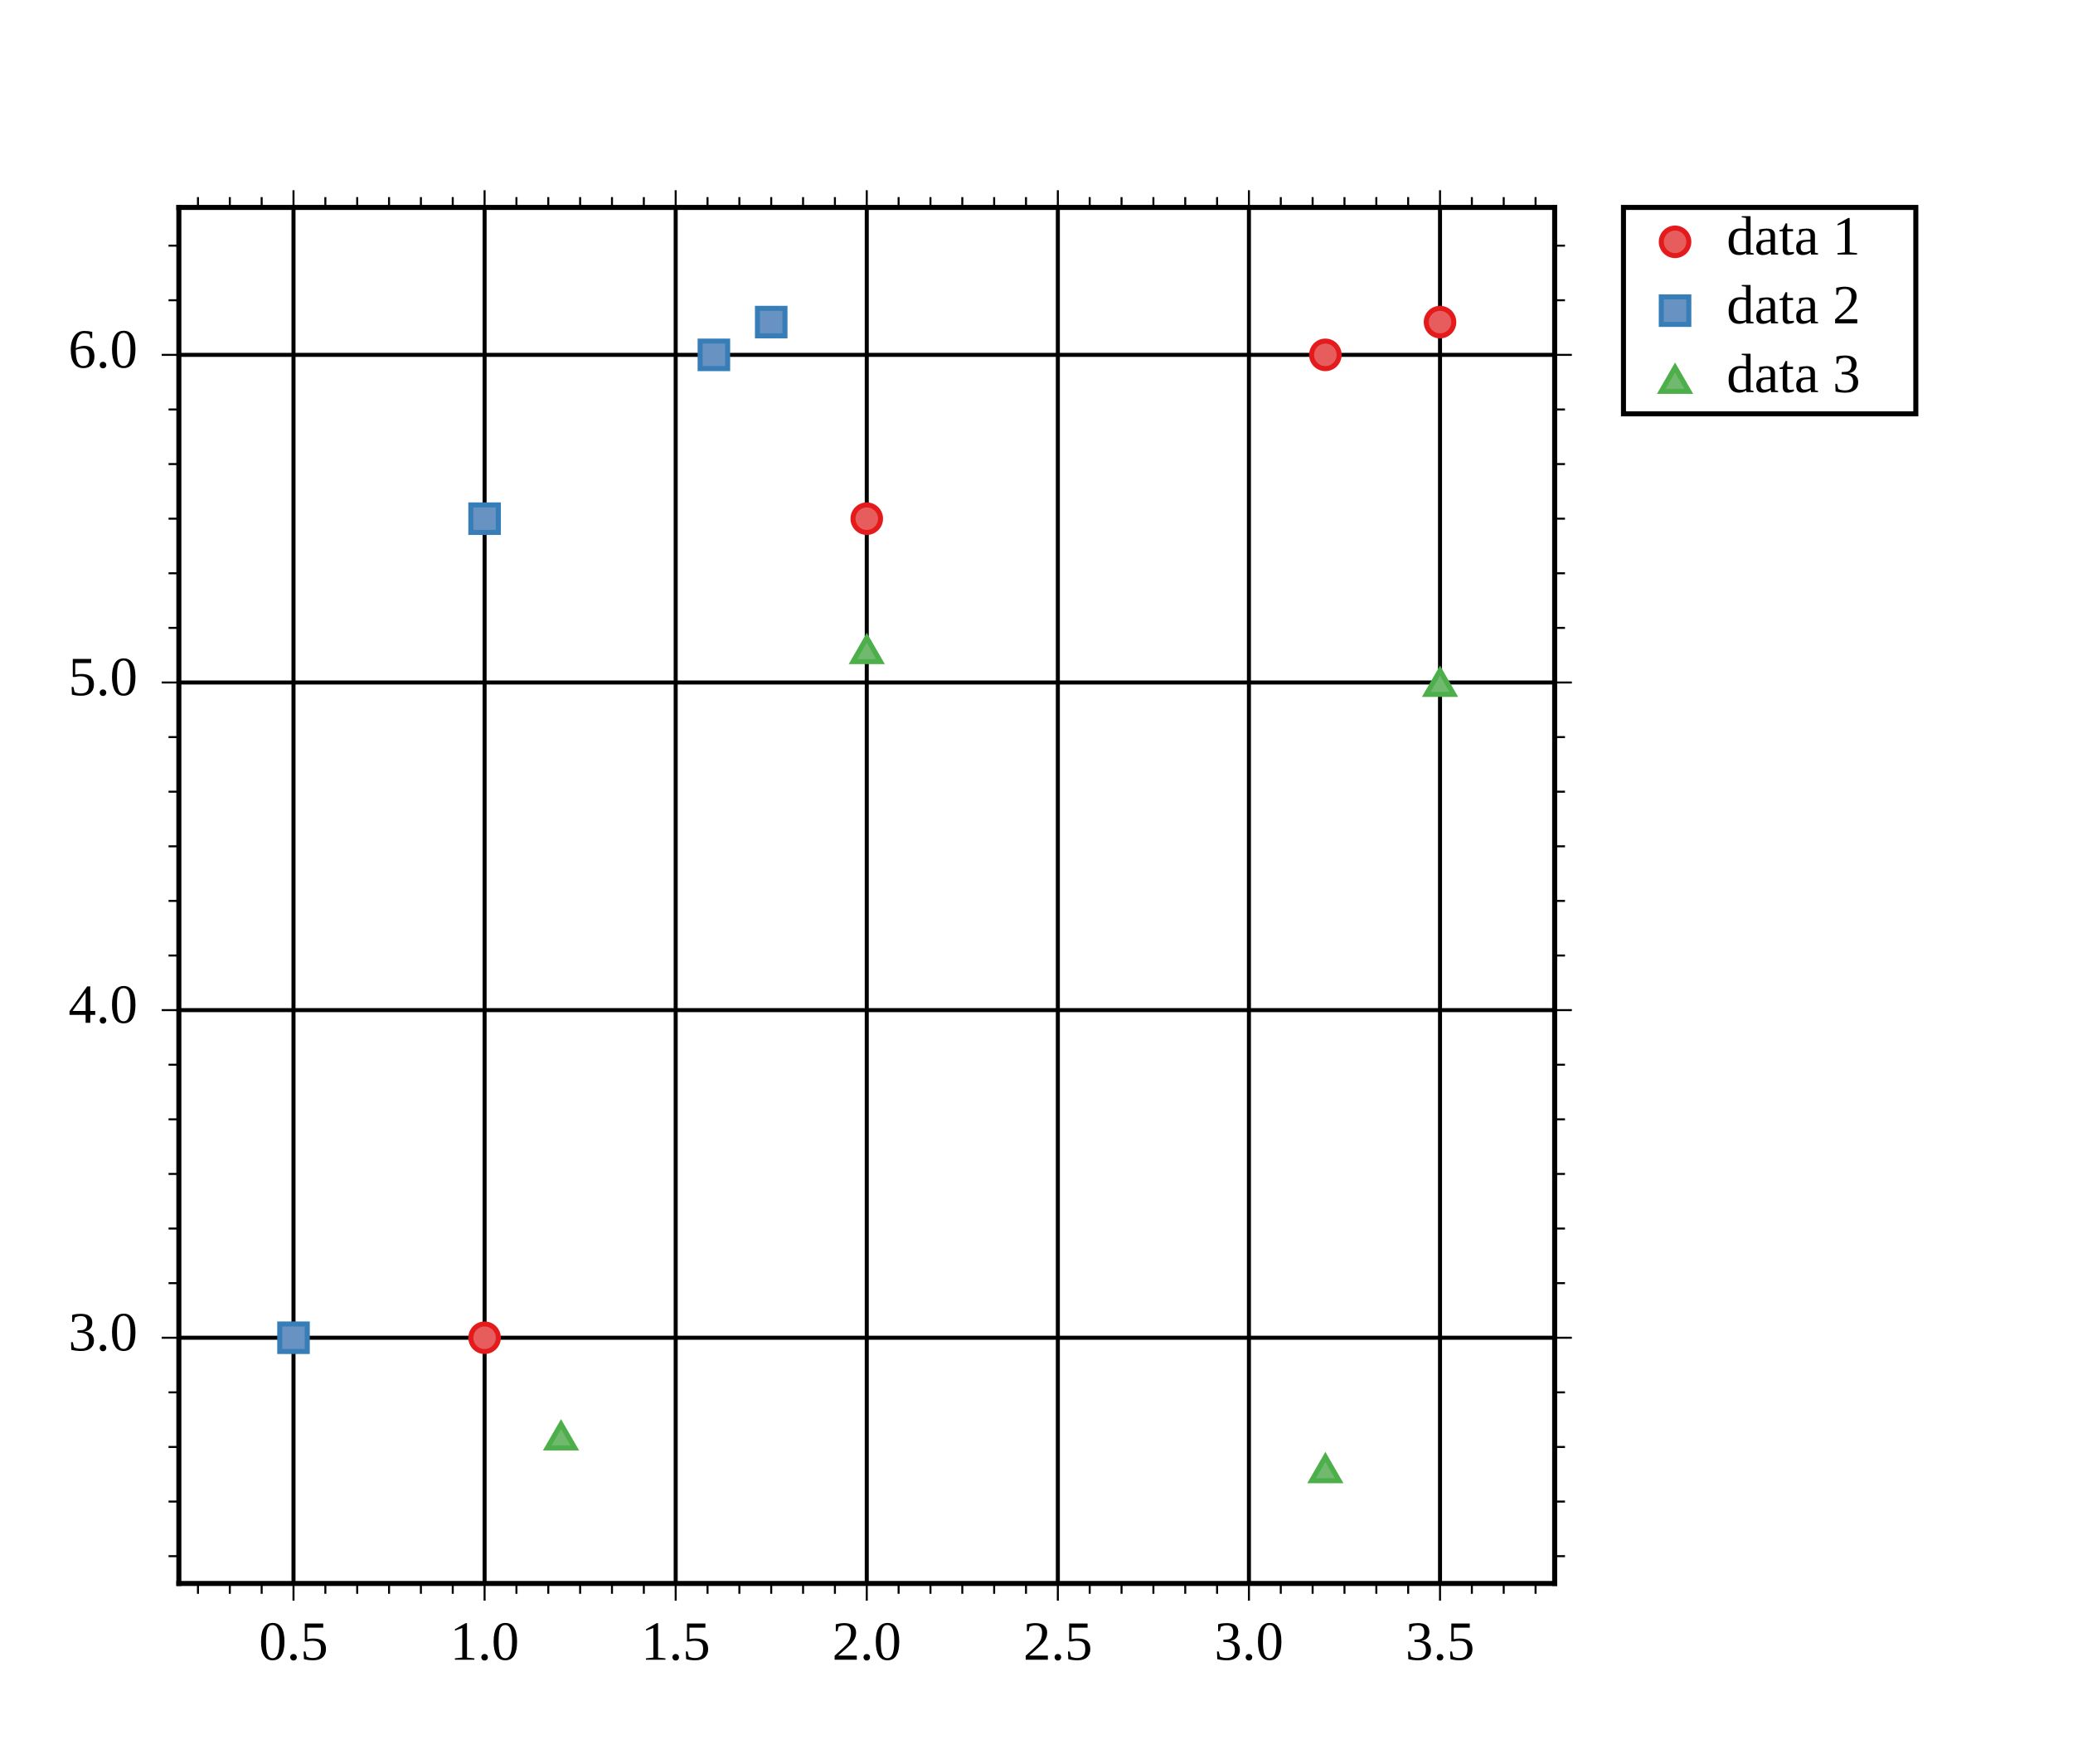
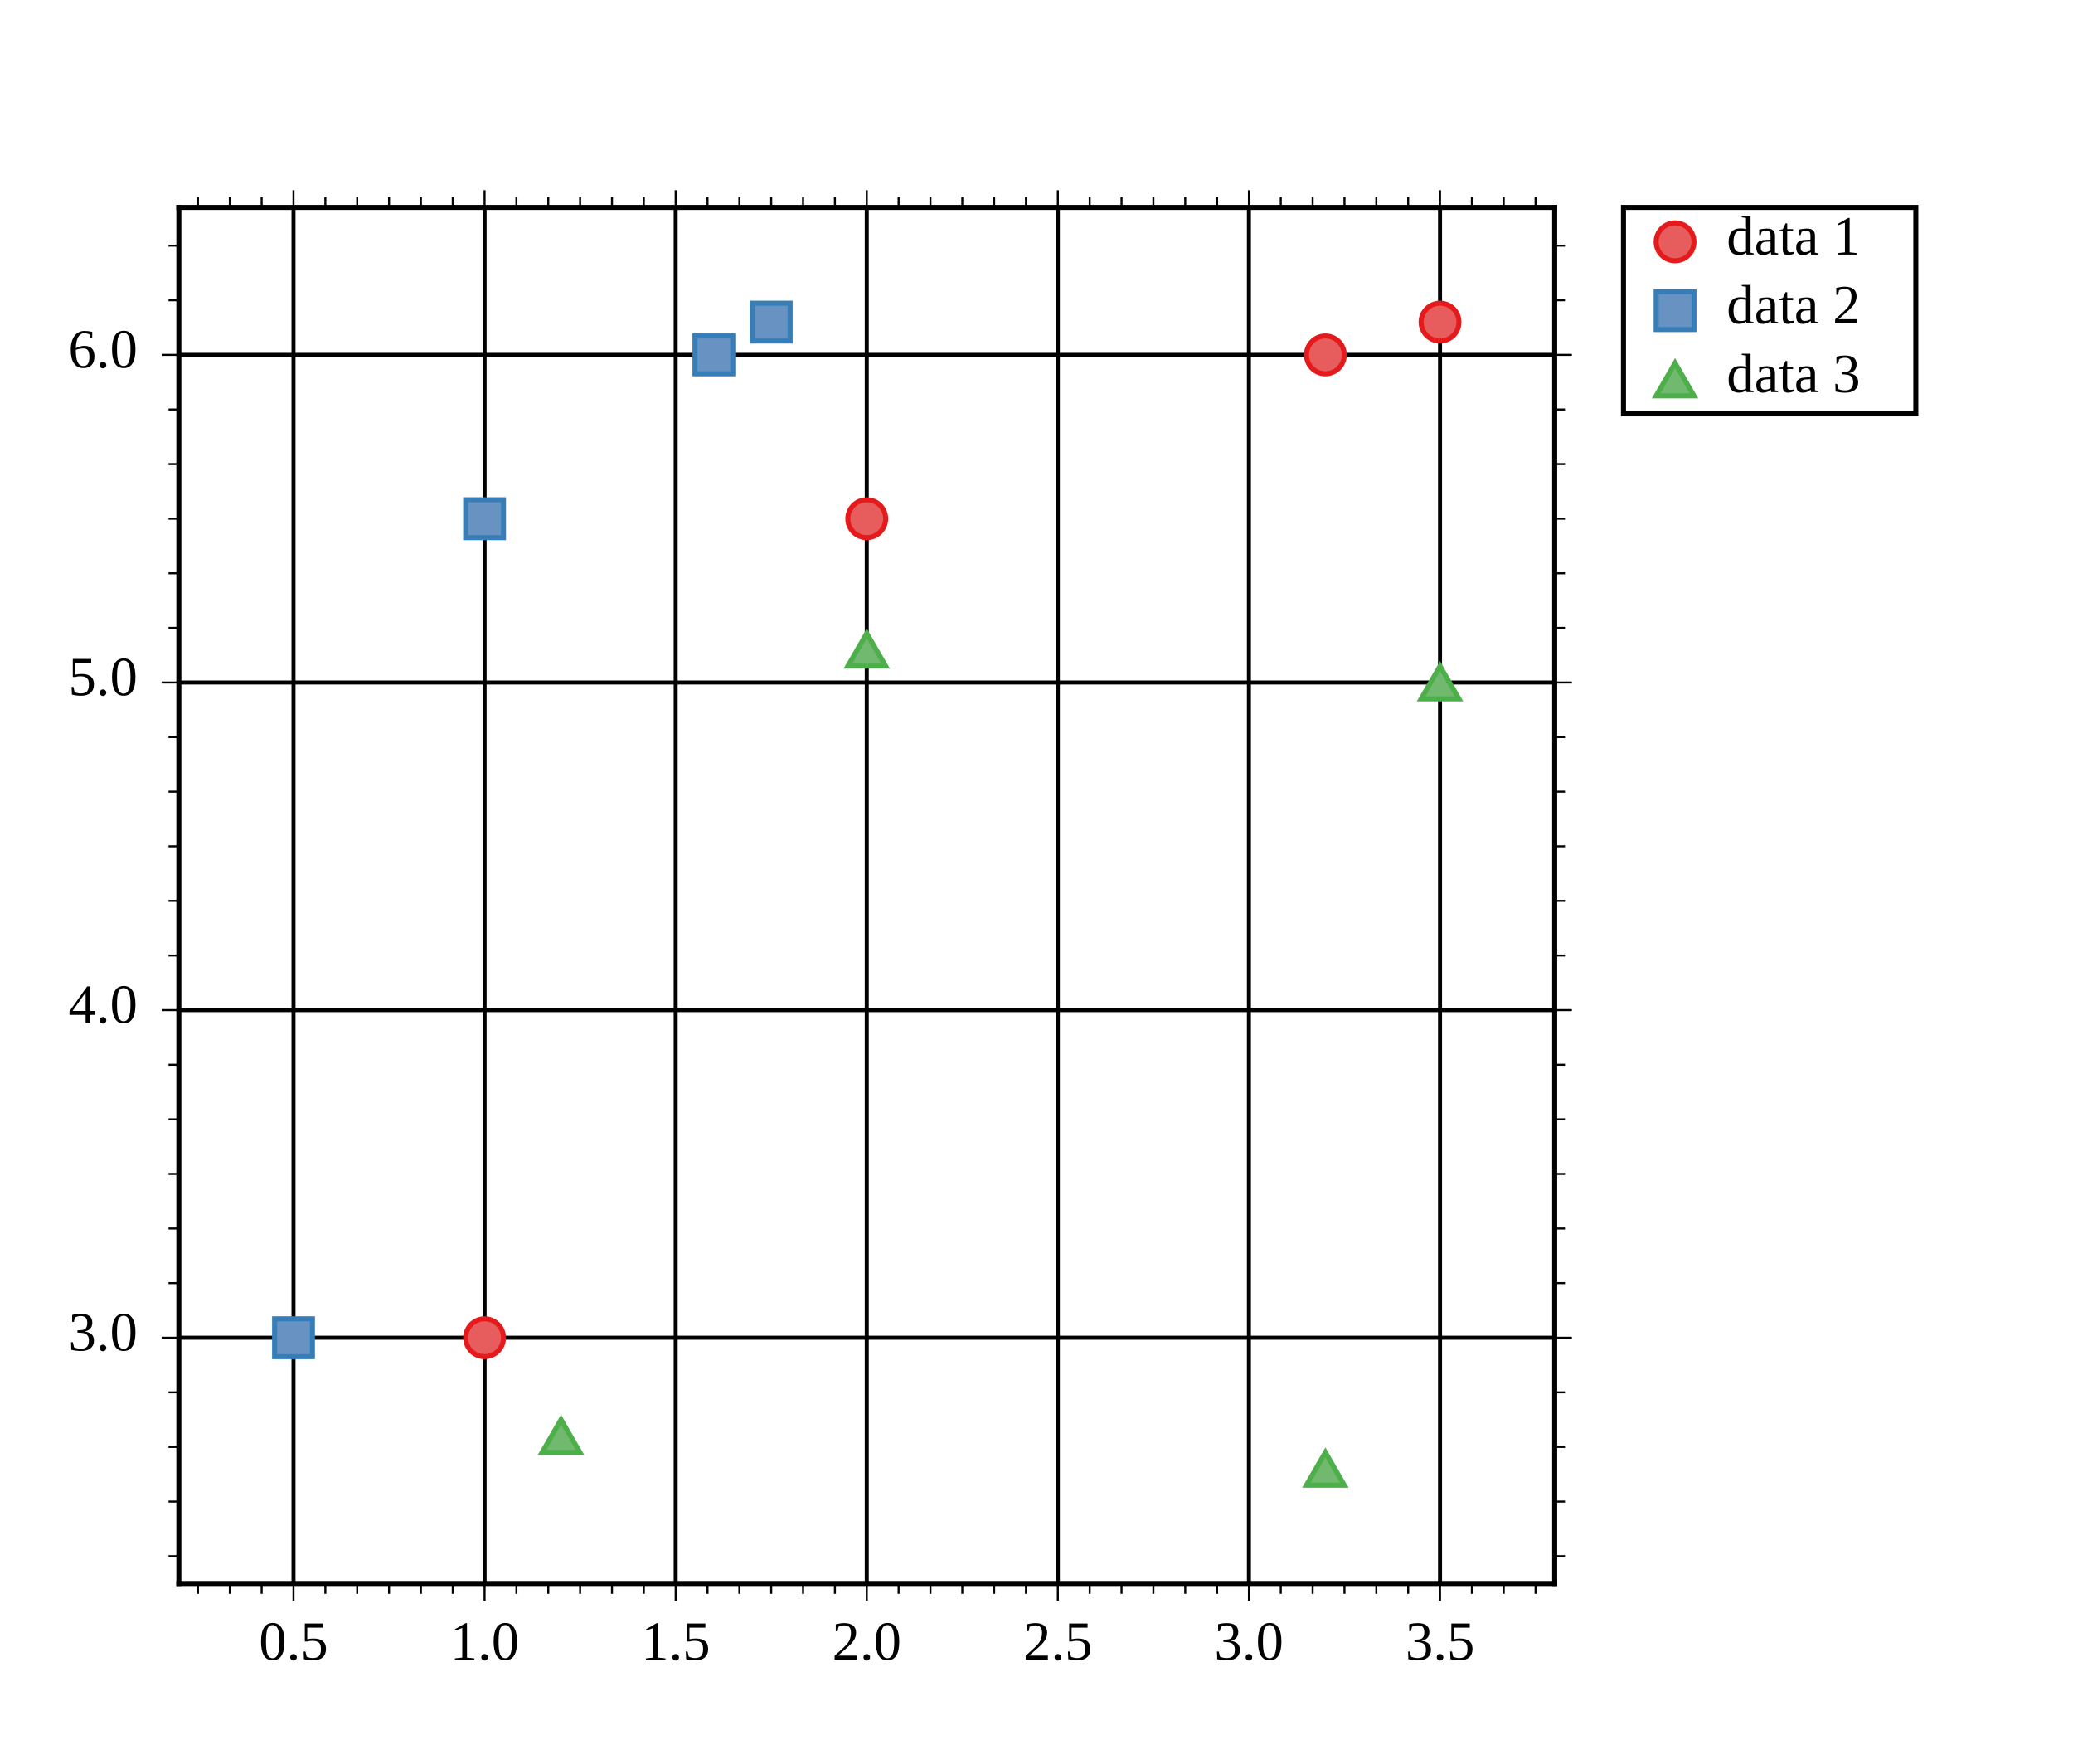
<svg xmlns="http://www.w3.org/2000/svg" height="350" stroke-opacity="1" viewBox="0 0 412 350" font-size="1" width="411.523" stroke="rgb(0,0,0)" version="1.1">
  <defs />
  <g stroke-width="0.8">
    <path d="M 35.547,265.625 h 273.438 M 35.547,200.521 h 273.438 M 35.547,135.417 h 273.438 M 35.547,70.312 h 273.438 " />
  </g>
  <g stroke-linecap="square">
    <path d="M 35.547,314.453 v -273.438 M 308.984,314.453 v -273.438 " />
  </g>
  <g stroke-width="0.4">
    <path d="M 308.984,309.028 h 2.051 M 308.984,298.177 h 2.051 M 308.984,287.326 h 2.051 M 308.984,276.476 h 2.051 M 308.984,254.774 h 2.051 M 308.984,243.924 h 2.051 M 308.984,233.073 h 2.051 M 308.984,222.222 h 2.051 M 308.984,211.371 h 2.051 M 308.984,189.67 h 2.051 M 308.984,178.819 h 2.051 M 308.984,167.969 h 2.051 M 308.984,157.118 h 2.051 M 308.984,146.267 h 2.051 M 308.984,124.566 h 2.051 M 308.984,113.715 h 2.051 M 308.984,102.865 h 2.051 M 308.984,92.014 h 2.051 M 308.984,81.163 h 2.051 M 308.984,59.462 h 2.051 M 308.984,48.611 h 2.051 " />
  </g>
  <g stroke-width="0.4">
    <path d="M 308.984,265.625 h 3.418 M 308.984,200.521 h 3.418 M 308.984,135.417 h 3.418 M 308.984,70.312 h 3.418 " />
  </g>
  <g stroke-width="0.4">
    <path d="M 33.496,309.028 h 2.051 M 33.496,298.177 h 2.051 M 33.496,287.326 h 2.051 M 33.496,276.476 h 2.051 M 33.496,254.774 h 2.051 M 33.496,243.924 h 2.051 M 33.496,233.073 h 2.051 M 33.496,222.222 h 2.051 M 33.496,211.371 h 2.051 M 33.496,189.67 h 2.051 M 33.496,178.819 h 2.051 M 33.496,167.969 h 2.051 M 33.496,157.118 h 2.051 M 33.496,146.267 h 2.051 M 33.496,124.566 h 2.051 M 33.496,113.715 h 2.051 M 33.496,102.865 h 2.051 M 33.496,92.014 h 2.051 M 33.496,81.163 h 2.051 M 33.496,59.462 h 2.051 M 33.496,48.611 h 2.051 " />
  </g>
  <g stroke-width="0.4">
    <path d="M 32.129,265.625 h 3.418 M 32.129,200.521 h 3.418 M 32.129,135.417 h 3.418 M 32.129,70.312 h 3.418 " />
  </g>
  <g fill-opacity="1.0" font-size="11.0px" fill="rgb(0,0,0)">
    <text dominant-baseline="middle" transform="matrix(1,0,0,1,27.3438,70.3125)" stroke="none" text-anchor="end">6.0</text>
  </g>
  <g fill-opacity="1.0" font-size="11.0px" fill="rgb(0,0,0)">
    <text dominant-baseline="middle" transform="matrix(1,0,0,1,27.3438,135.4167)" stroke="none" text-anchor="end">5.0</text>
  </g>
  <g fill-opacity="1.0" font-size="11.0px" fill="rgb(0,0,0)">
    <text dominant-baseline="middle" transform="matrix(1,0,0,1,27.3438,200.5208)" stroke="none" text-anchor="end">4.0</text>
  </g>
  <g fill-opacity="1.0" font-size="11.0px" fill="rgb(0,0,0)">
    <text dominant-baseline="middle" transform="matrix(1,0,0,1,27.3438,265.625)" stroke="none" text-anchor="end">3.0</text>
  </g>
  <g stroke-width="0.8">
    <path d="M 58.333,314.453 v -273.438 M 96.311,314.453 v -273.438 M 134.288,314.453 v -273.438 M 172.266,314.453 v -273.438 M 210.243,314.453 v -273.438 M 248.22,314.453 v -273.438 M 286.198,314.453 v -273.438 " />
  </g>
  <g stroke-linecap="square">
    <path d="M 35.547,314.453 h 273.438 M 35.547,41.016 h 273.438 " />
  </g>
  <g stroke-width="0.4">
    <path d="M 39.345,41.016 v -2.051 M 45.674,41.016 v -2.051 M 52.004,41.016 v -2.051 M 64.663,41.016 v -2.051 M 70.993,41.016 v -2.051 M 77.322,41.016 v -2.051 M 83.652,41.016 v -2.051 M 89.981,41.016 v -2.051 M 102.64,41.016 v -2.051 M 108.97,41.016 v -2.051 M 115.299,41.016 v -2.051 M 121.629,41.016 v -2.051 M 127.959,41.016 v -2.051 M 140.618,41.016 v -2.051 M 146.947,41.016 v -2.051 M 153.277,41.016 v -2.051 M 159.607,41.016 v -2.051 M 165.936,41.016 v -2.051 M 178.595,41.016 v -2.051 M 184.925,41.016 v -2.051 M 191.254,41.016 v -2.051 M 197.584,41.016 v -2.051 M 203.913,41.016 v -2.051 M 216.573,41.016 v -2.051 M 222.902,41.016 v -2.051 M 229.232,41.016 v -2.051 M 235.561,41.016 v -2.051 M 241.891,41.016 v -2.051 M 254.55,41.016 v -2.051 M 260.88,41.016 v -2.051 M 267.209,41.016 v -2.051 M 273.539,41.016 v -2.051 M 279.868,41.016 v -2.051 M 292.527,41.016 v -2.051 M 298.857,41.016 v -2.051 M 305.187,41.016 v -2.051 " />
  </g>
  <g stroke-width="0.4">
    <path d="M 58.333,41.016 v -3.418 M 96.311,41.016 v -3.418 M 134.288,41.016 v -3.418 M 172.266,41.016 v -3.418 M 210.243,41.016 v -3.418 M 248.22,41.016 v -3.418 M 286.198,41.016 v -3.418 " />
  </g>
  <g stroke-width="0.4">
    <path d="M 39.345,316.504 v -2.051 M 45.674,316.504 v -2.051 M 52.004,316.504 v -2.051 M 64.663,316.504 v -2.051 M 70.993,316.504 v -2.051 M 77.322,316.504 v -2.051 M 83.652,316.504 v -2.051 M 89.981,316.504 v -2.051 M 102.64,316.504 v -2.051 M 108.97,316.504 v -2.051 M 115.299,316.504 v -2.051 M 121.629,316.504 v -2.051 M 127.959,316.504 v -2.051 M 140.618,316.504 v -2.051 M 146.947,316.504 v -2.051 M 153.277,316.504 v -2.051 M 159.607,316.504 v -2.051 M 165.936,316.504 v -2.051 M 178.595,316.504 v -2.051 M 184.925,316.504 v -2.051 M 191.254,316.504 v -2.051 M 197.584,316.504 v -2.051 M 203.913,316.504 v -2.051 M 216.573,316.504 v -2.051 M 222.902,316.504 v -2.051 M 229.232,316.504 v -2.051 M 235.561,316.504 v -2.051 M 241.891,316.504 v -2.051 M 254.55,316.504 v -2.051 M 260.88,316.504 v -2.051 M 267.209,316.504 v -2.051 M 273.539,316.504 v -2.051 M 279.868,316.504 v -2.051 M 292.527,316.504 v -2.051 M 298.857,316.504 v -2.051 M 305.187,316.504 v -2.051 " />
  </g>
  <g stroke-width="0.4">
    <path d="M 58.333,317.871 v -3.418 M 96.311,317.871 v -3.418 M 134.288,317.871 v -3.418 M 172.266,317.871 v -3.418 M 210.243,317.871 v -3.418 M 248.22,317.871 v -3.418 M 286.198,317.871 v -3.418 " />
  </g>
  <g fill-opacity="1.0" font-size="11.0px" fill="rgb(0,0,0)">
    <text dominant-baseline="text-before-edge" transform="matrix(1,0,0,1,286.1979,322.6562)" stroke="none" text-anchor="middle">3.5</text>
  </g>
  <g fill-opacity="1.0" font-size="11.0px" fill="rgb(0,0,0)">
    <text dominant-baseline="text-before-edge" transform="matrix(1,0,0,1,248.2205,322.6562)" stroke="none" text-anchor="middle">3.0</text>
  </g>
  <g fill-opacity="1.0" font-size="11.0px" fill="rgb(0,0,0)">
    <text dominant-baseline="text-before-edge" transform="matrix(1,0,0,1,210.2431,322.6562)" stroke="none" text-anchor="middle">2.5</text>
  </g>
  <g fill-opacity="1.0" font-size="11.0px" fill="rgb(0,0,0)">
    <text dominant-baseline="text-before-edge" transform="matrix(1,0,0,1,172.2656,322.6562)" stroke="none" text-anchor="middle">2.0</text>
  </g>
  <g fill-opacity="1.0" font-size="11.0px" fill="rgb(0,0,0)">
    <text dominant-baseline="text-before-edge" transform="matrix(1,0,0,1,134.2882,322.6562)" stroke="none" text-anchor="middle">1.5</text>
  </g>
  <g fill-opacity="1.0" font-size="11.0px" fill="rgb(0,0,0)">
    <text dominant-baseline="text-before-edge" transform="matrix(1,0,0,1,96.3108,322.6562)" stroke="none" text-anchor="middle">1.0</text>
  </g>
  <g fill-opacity="1.0" font-size="11.0px" fill="rgb(0,0,0)">
    <text dominant-baseline="text-before-edge" transform="matrix(1,0,0,1,58.3333,322.6562)" stroke="none" text-anchor="middle">0.5</text>
  </g>
  <g stroke-opacity="1.0" fill-opacity="1.0" stroke="rgb(77,175,74)" stroke-width="1.0" fill="rgb(114,185,112)">
    <defs>
      <clipPath id="myClip1">
        <path d="M 308.984,314.453 l -0,-273.438 h -273.438 l -0,273.438 Z" />
      </clipPath>
    </defs>
    <g clip-path="url(#myClip1)">
-       <path d="M 288.932,137.785 l -2.734,-4.736 l -2.734,4.736 Z" />
+       <path d="M 289.958,138.673 l -3.76,-6.512 l -3.76,6.512 Z" />
    </g>
  </g>
  <g stroke-opacity="1.0" fill-opacity="1.0" stroke="rgb(77,175,74)" stroke-width="1.0" fill="rgb(114,185,112)">
    <defs>
      <clipPath id="myClip2">
        <path d="M 308.984,314.453 l -0,-273.438 h -273.438 l -0,273.438 Z" />
      </clipPath>
    </defs>
    <g clip-path="url(#myClip2)">
-       <path d="M 266.146,294.035 l -2.734,-4.736 l -2.734,4.736 Z" />
+       <path d="M 267.171,294.923 l -3.76,-6.512 l -3.76,6.512 Z" />
    </g>
  </g>
  <g stroke-opacity="1.0" fill-opacity="1.0" stroke="rgb(77,175,74)" stroke-width="1.0" fill="rgb(114,185,112)">
    <defs>
      <clipPath id="myClip3">
        <path d="M 308.984,314.453 l -0,-273.438 h -273.438 l -0,273.438 Z" />
      </clipPath>
    </defs>
    <g clip-path="url(#myClip3)">
-       <path d="M 175,131.274 l -2.734,-4.736 l -2.734,4.736 Z" />
+       <path d="M 176.025,132.162 l -3.76,-6.512 l -3.76,6.512 Z" />
    </g>
  </g>
  <g stroke-opacity="1.0" fill-opacity="1.0" stroke="rgb(77,175,74)" stroke-width="1.0" fill="rgb(114,185,112)">
    <defs>
      <clipPath id="myClip4">
        <path d="M 308.984,314.453 l -0,-273.438 h -273.438 l -0,273.438 Z" />
      </clipPath>
    </defs>
    <g clip-path="url(#myClip4)">
-       <path d="M 114.236,287.524 l -2.734,-4.736 l -2.734,4.736 Z" />
+       <path d="M 115.261,288.412 l -3.76,-6.512 l -3.76,6.512 Z" />
    </g>
  </g>
  <g stroke-opacity="1.0" fill-opacity="1.0" stroke="rgb(55,126,184)" stroke-width="1.0" fill="rgb(103,146,193)">
    <defs>
      <clipPath id="myClip5">
        <path d="M 308.984,314.453 l -0,-273.438 h -273.438 l -0,273.438 Z" />
      </clipPath>
    </defs>
    <g clip-path="url(#myClip5)">
-       <path d="M 156.011,66.537 l -0,-5.469 h -5.469 l -0,5.469 Z" />
+       <path d="M 157.037,67.562 l -0,-7.519 h -7.519 l -0,7.519 Z" />
    </g>
  </g>
  <g stroke-opacity="1.0" fill-opacity="1.0" stroke="rgb(55,126,184)" stroke-width="1.0" fill="rgb(103,146,193)">
    <defs>
      <clipPath id="myClip6">
        <path d="M 308.984,314.453 l -0,-273.438 h -273.438 l -0,273.438 Z" />
      </clipPath>
    </defs>
    <g clip-path="url(#myClip6)">
-       <path d="M 144.618,73.047 l -0,-5.469 h -5.469 l -0,5.469 Z" />
+       <path d="M 145.643,74.072 l -0,-7.519 h -7.519 l -0,7.519 Z" />
    </g>
  </g>
  <g stroke-opacity="1.0" fill-opacity="1.0" stroke="rgb(55,126,184)" stroke-width="1.0" fill="rgb(103,146,193)">
    <defs>
      <clipPath id="myClip7">
        <path d="M 308.984,314.453 l -0,-273.438 h -273.438 l -0,273.438 Z" />
      </clipPath>
    </defs>
    <g clip-path="url(#myClip7)">
-       <path d="M 99.045,105.599 l -0,-5.469 h -5.469 l -0,5.469 Z" />
+       <path d="M 100.07,106.624 l -0,-7.519 h -7.519 l -0,7.519 Z" />
    </g>
  </g>
  <g stroke-opacity="1.0" fill-opacity="1.0" stroke="rgb(55,126,184)" stroke-width="1.0" fill="rgb(103,146,193)">
    <defs>
      <clipPath id="myClip8">
        <path d="M 308.984,314.453 l -0,-273.438 h -273.438 l -0,273.438 Z" />
      </clipPath>
    </defs>
    <g clip-path="url(#myClip8)">
-       <path d="M 61.068,268.359 l -0,-5.469 h -5.469 l -0,5.469 Z" />
+       <path d="M 62.093,269.385 l -0,-7.519 h -7.519 l -0,7.519 Z" />
    </g>
  </g>
  <g stroke-opacity="1.0" fill-opacity="1.0" stroke="rgb(228,26,28)" stroke-width="1.0" fill="rgb(231,93,93)">
    <defs>
      <clipPath id="myClip9">
        <path d="M 308.984,314.453 l -0,-273.438 h -273.438 l -0,273.438 Z" />
      </clipPath>
    </defs>
    <g clip-path="url(#myClip9)">
-       <path d="M 288.932,63.802 c 0,-1.51 -1.224,-2.734 -2.734 -2.734c -1.51,-0 -2.734,1.224 -2.734 2.734c -0,1.51 1.224,2.734 2.734 2.734c 1.51,0 2.734,-1.224 2.734 -2.734Z" />
+       <path d="M 289.958,63.802 c 0,-2.076 -1.683,-3.76 -3.76 -3.76c -2.076,-0 -3.76,1.683 -3.76 3.76c -0,2.076 1.683,3.76 3.76 3.76c 2.076,0 3.76,-1.683 3.76 -3.76Z" />
    </g>
  </g>
  <g stroke-opacity="1.0" fill-opacity="1.0" stroke="rgb(228,26,28)" stroke-width="1.0" fill="rgb(231,93,93)">
    <defs>
      <clipPath id="myClip10">
        <path d="M 308.984,314.453 l -0,-273.438 h -273.438 l -0,273.438 Z" />
      </clipPath>
    </defs>
    <g clip-path="url(#myClip10)">
-       <path d="M 266.146,70.312 c 0,-1.51 -1.224,-2.734 -2.734 -2.734c -1.51,-0 -2.734,1.224 -2.734 2.734c -0,1.51 1.224,2.734 2.734 2.734c 1.51,0 2.734,-1.224 2.734 -2.734Z" />
+       <path d="M 267.171,70.312 c 0,-2.076 -1.683,-3.76 -3.76 -3.76c -2.076,-0 -3.76,1.683 -3.76 3.76c -0,2.076 1.683,3.76 3.76 3.76c 2.076,0 3.76,-1.683 3.76 -3.76Z" />
    </g>
  </g>
  <g stroke-opacity="1.0" fill-opacity="1.0" stroke="rgb(228,26,28)" stroke-width="1.0" fill="rgb(231,93,93)">
    <defs>
      <clipPath id="myClip11">
        <path d="M 308.984,314.453 l -0,-273.438 h -273.438 l -0,273.438 Z" />
      </clipPath>
    </defs>
    <g clip-path="url(#myClip11)">
-       <path d="M 175,102.865 c 0,-1.51 -1.224,-2.734 -2.734 -2.734c -1.51,-0 -2.734,1.224 -2.734 2.734c -0,1.51 1.224,2.734 2.734 2.734c 1.51,0 2.734,-1.224 2.734 -2.734Z" />
+       <path d="M 176.025,102.865 c 0,-2.076 -1.683,-3.76 -3.76 -3.76c -2.076,-0 -3.76,1.683 -3.76 3.76c -0,2.076 1.683,3.76 3.76 3.76c 2.076,0 3.76,-1.683 3.76 -3.76Z" />
    </g>
  </g>
  <g stroke-opacity="1.0" fill-opacity="1.0" stroke="rgb(228,26,28)" stroke-width="1.0" fill="rgb(231,93,93)">
    <defs>
      <clipPath id="myClip12">
        <path d="M 308.984,314.453 l -0,-273.438 h -273.438 l -0,273.438 Z" />
      </clipPath>
    </defs>
    <g clip-path="url(#myClip12)">
-       <path d="M 99.045,265.625 c 0,-1.51 -1.224,-2.734 -2.734 -2.734c -1.51,-0 -2.734,1.224 -2.734 2.734c -0,1.51 1.224,2.734 2.734 2.734c 1.51,0 2.734,-1.224 2.734 -2.734Z" />
+       <path d="M 100.07,265.625 c 0,-2.076 -1.683,-3.76 -3.76 -3.76c -2.076,-0 -3.76,1.683 -3.76 3.76c -0,2.076 1.683,3.76 3.76 3.76c 2.076,0 3.76,-1.683 3.76 -3.76Z" />
    </g>
  </g>
  <g fill-opacity="1.0" font-size="11.0px" fill="rgb(0,0,0)">
    <text dominant-baseline="text-after-edge" transform="matrix(1,0,0,1,172.2656,27.3438)" stroke="none" text-anchor="middle" />
  </g>
  <g fill-opacity="0.0" fill="rgb(0,0,0)">
    <path d="M 380.762,82.031 l -0,-41.016 h -58.105 l -0,41.016 Z" />
  </g>
  <g fill-opacity="1.0" font-size="11.0px" fill="rgb(0,0,0)">
    <text dominant-baseline="middle" transform="matrix(1,0,0,1,343.1641,75.1953)" stroke="none" text-anchor="start">data 3</text>
  </g>
  <g stroke-opacity="1.0" fill-opacity="1.0" stroke="rgb(77,175,74)" stroke-width="1.0" fill="rgb(114,185,112)">
-     <path d="M 335.644,77.563 l -2.734,-4.736 l -2.734,4.736 Z" />
+     <path d="M 336.67,78.451 l -3.76,-6.512 l -3.76,6.512 Z" />
  </g>
  <g fill-opacity="1.0" font-size="11.0px" fill="rgb(0,0,0)">
    <text dominant-baseline="middle" transform="matrix(1,0,0,1,343.1641,61.5234)" stroke="none" text-anchor="start">data 2</text>
  </g>
  <g stroke-opacity="1.0" fill-opacity="1.0" stroke="rgb(55,126,184)" stroke-width="1.0" fill="rgb(103,146,193)">
-     <path d="M 335.644,64.258 l -0,-5.469 h -5.469 l -0,5.469 Z" />
+     <path d="M 336.67,65.283 l -0,-7.519 h -7.519 l -0,7.519 Z" />
  </g>
  <g fill-opacity="1.0" font-size="11.0px" fill="rgb(0,0,0)">
    <text dominant-baseline="middle" transform="matrix(1,0,0,1,343.1641,47.8516)" stroke="none" text-anchor="start">data 1</text>
  </g>
  <g stroke-opacity="1.0" fill-opacity="1.0" stroke="rgb(228,26,28)" stroke-width="1.0" fill="rgb(231,93,93)">
-     <path d="M 335.644,47.852 c 0,-1.51 -1.224,-2.734 -2.734 -2.734c -1.51,-0 -2.734,1.224 -2.734 2.734c -0,1.51 1.224,2.734 2.734 2.734c 1.51,0 2.734,-1.224 2.734 -2.734Z" />
+     <path d="M 336.67,47.852 c 0,-2.076 -1.683,-3.76 -3.76 -3.76c -2.076,-0 -3.76,1.683 -3.76 3.76c -0,2.076 1.683,3.76 3.76 3.76c 2.076,0 3.76,-1.683 3.76 -3.76Z" />
  </g>
</svg>
